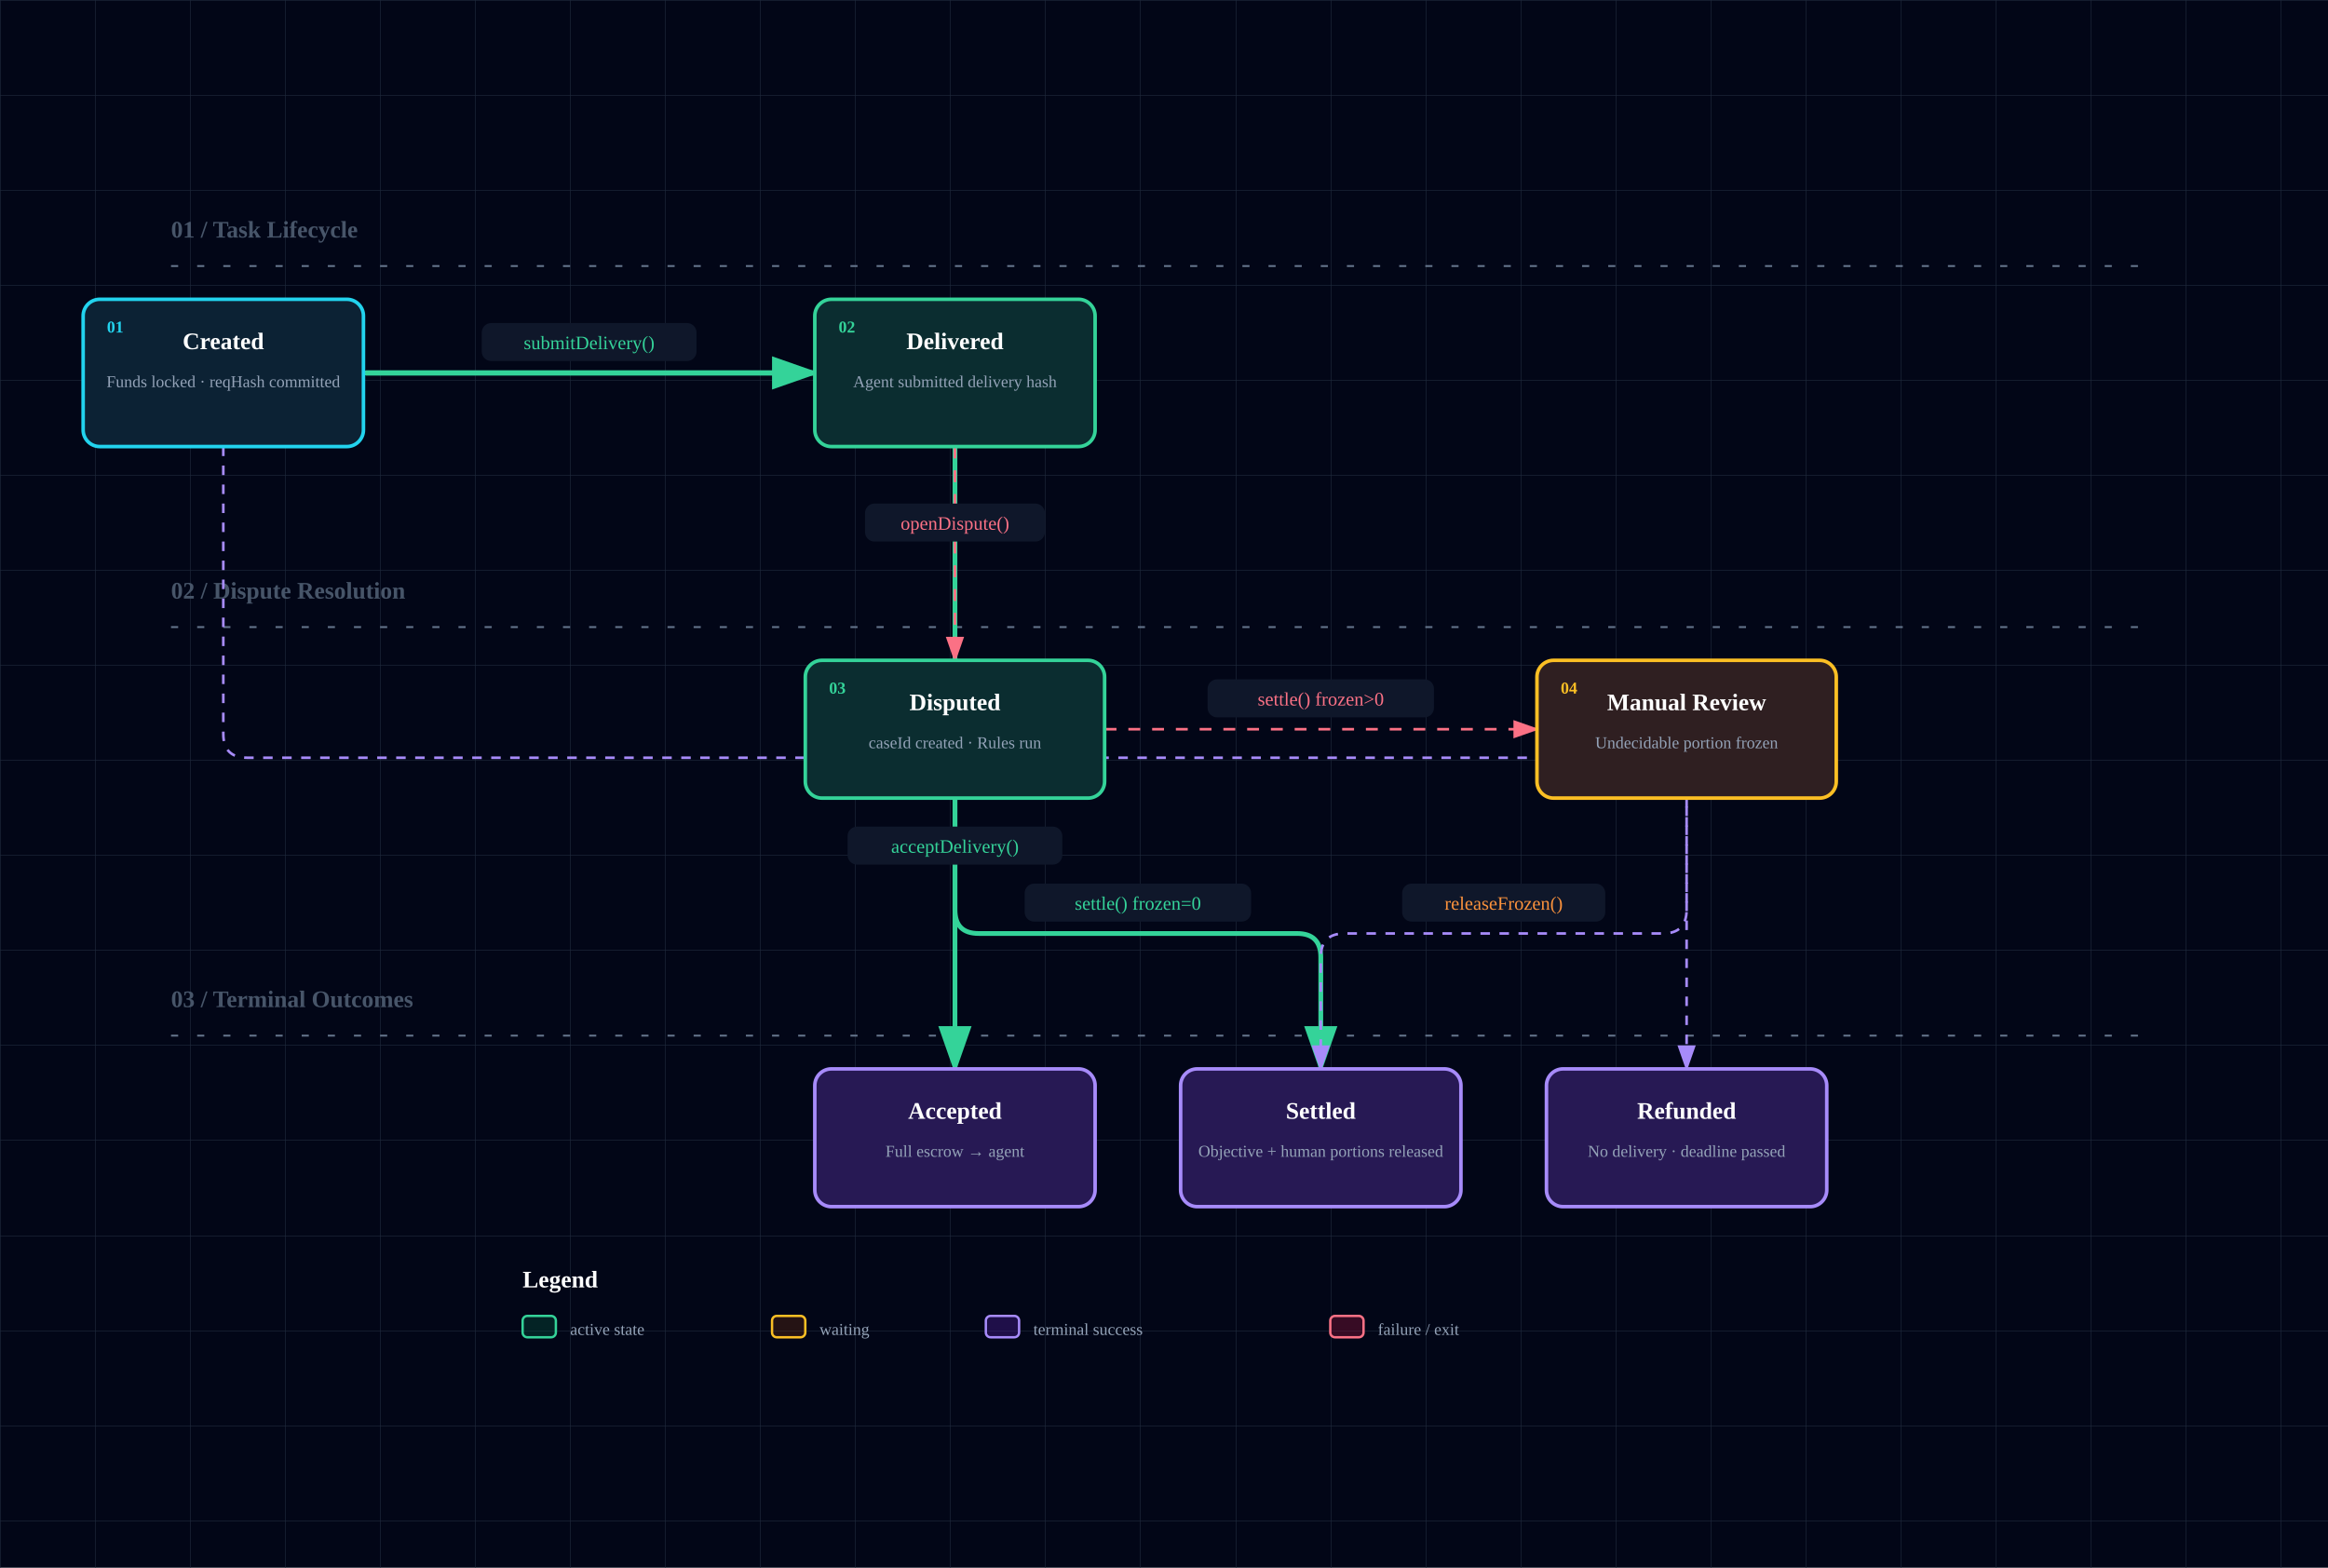
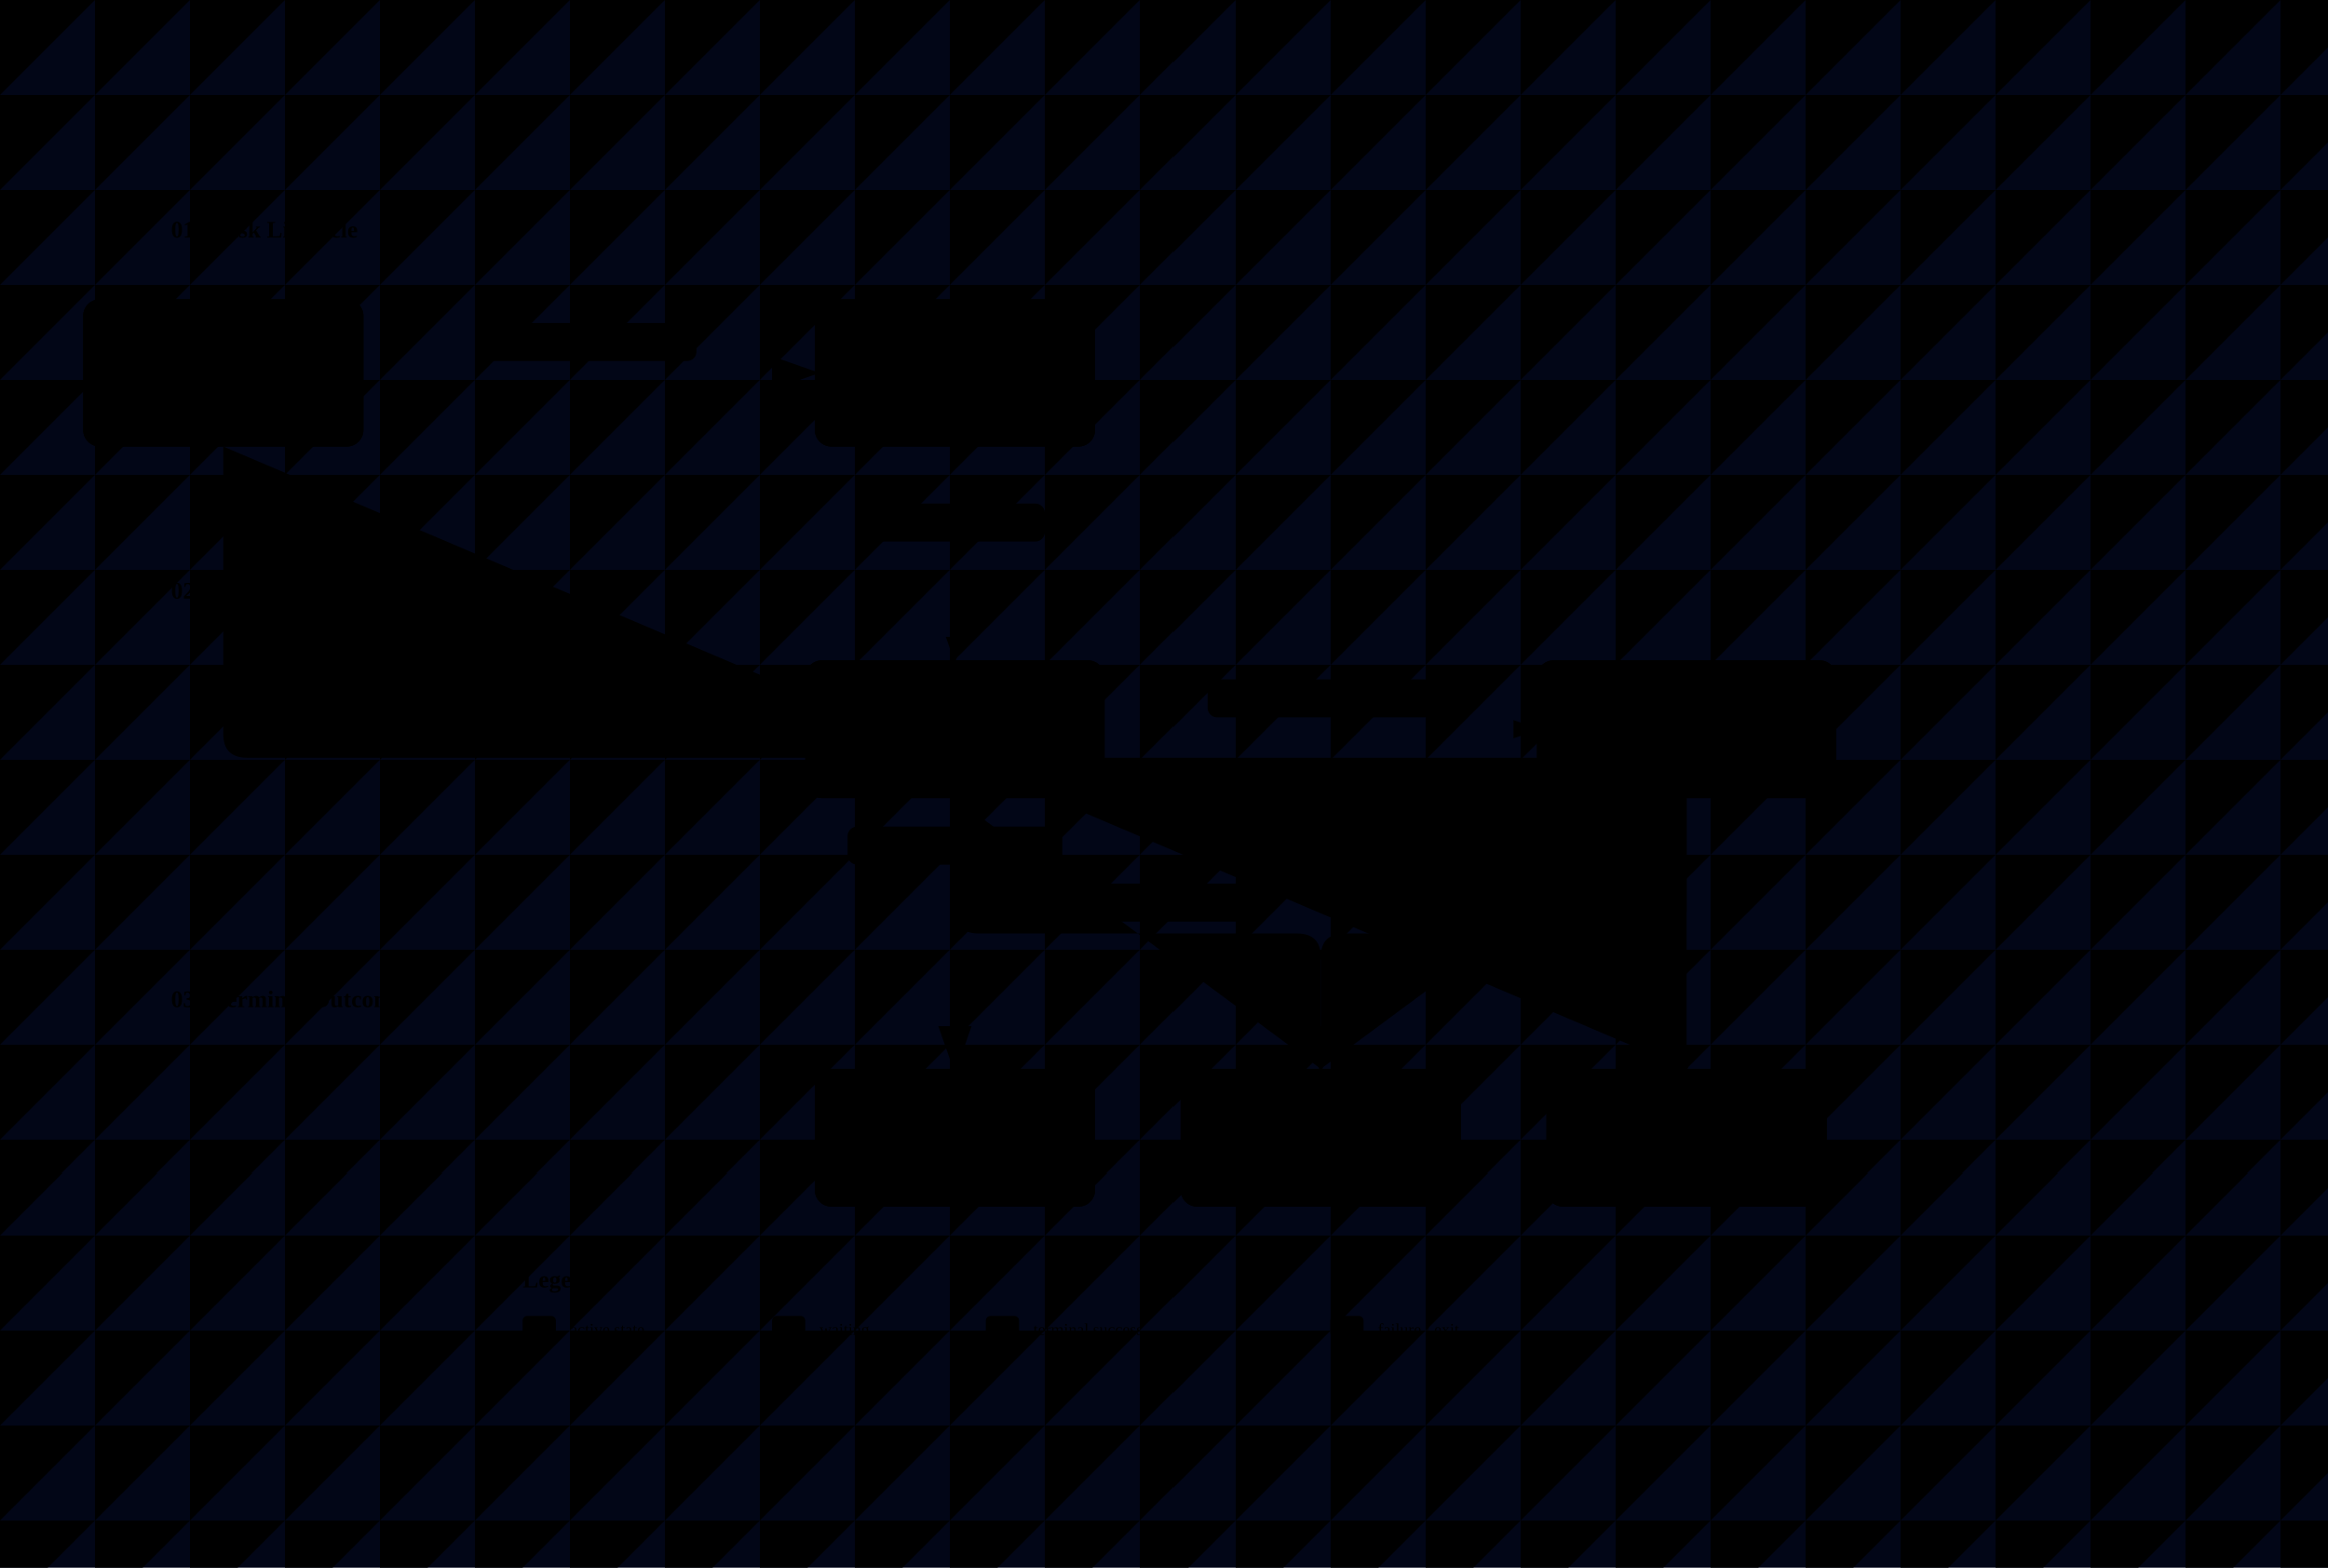
- <svg xmlns="http://www.w3.org/2000/svg" viewBox="0 0 980 660" width="980" height="660">
-   <style>
- 
-   .c-mask       { fill: #0f172a; stroke: none; }
-   .c-frontend   { fill: rgba(8,51,68,0.4);   stroke: #22d3ee; }
-   .c-backend    { fill: rgba(6,78,59,0.4);    stroke: #34d399; }
-   .c-database   { fill: rgba(76,29,149,0.4);  stroke: #a78bfa; }
-   .c-cloud      { fill: rgba(120,53,15,0.3);  stroke: #fbbf24; }
-   .c-security   { fill: rgba(136,19,55,0.4);  stroke: #fb7185; }
-   .c-external   { fill: rgba(30,41,59,0.5);   stroke: #94a3b8; }
-   .c-messagebus { fill: rgba(251,146,60,0.3); stroke: #fb923c; }
-   .c-grid       { fill: none; stroke: #1e293b; }
-   .t-primary    { fill: #ffffff; }
-   .t-muted      { fill: #94a3b8; }
-   .t-dim        { fill: #475569; }
-   .t-frontend   { fill: #22d3ee; }
-   .t-backend    { fill: #34d399; }
-   .t-database   { fill: #a78bfa; }
-   .t-cloud      { fill: #fbbf24; }
-   .t-security   { fill: #fb7185; }
-   .t-external   { fill: #94a3b8; }
-   .t-messagebus { fill: #fb923c; }
-   .a-default    { stroke: #64748b; fill: none; }
-   .a-emphasis   { stroke: #34d399; fill: none; }
-   .a-security   { stroke: #fb7185; fill: none; stroke-dasharray: 5,5; }
-   .a-dashed     { stroke: #a78bfa; fill: none; stroke-dasharray: 4,4; }
-   .m-default    { fill: #64748b; }
-   .m-emphasis   { fill: #34d399; }
-   .m-security   { fill: #fb7185; }
-   .m-dashed     { fill: #a78bfa; }
-   .c-security-group { fill: transparent; stroke: #fb7185; stroke-dasharray: 4,4; }
-   .c-region     { fill: rgba(251,191,36,0.05); stroke: #fbbf24; stroke-dasharray: 8,4; }
-   .c-lane       { fill: rgba(15,23,42,0.22); stroke: #334155; stroke-dasharray: 6,6; }
-   .sv-panel     { fill: rgba(15,23,42,0.5); stroke: #1e293b; }
-   .t-cyan    { fill: #22d3ee; }
-   .t-emerald { fill: #34d399; }
-   .t-violet  { fill: #a78bfa; }
-   .t-amber   { fill: #fbbf24; }
-   .t-rose    { fill: #fb7185; }
-   .t-orange  { fill: #fb923c; }
-   .t-slate   { fill: #94a3b8; }
- 
- </style>
+ <svg xmlns="http://www.w3.org/2000/svg" viewBox="0 0 980 660" role="img" aria-label="TaskEscrow · On-chain State Machine — 8 contract states: creation → delivery → accept | dispute → settle → manual review (lifecycle diagram)">
  <rect width="100%" height="100%" fill="#020617" />
  <defs>
    <marker id="arrowhead" markerWidth="10" markerHeight="7" refX="9" refY="3.5" orient="auto">
      <polygon points="0 0, 10 3.5, 0 7" class="m-default" />
    </marker>
    <marker id="arrowhead-emphasis" markerWidth="10" markerHeight="7" refX="9" refY="3.5" orient="auto">
      <polygon points="0 0, 10 3.5, 0 7" class="m-emphasis" />
    </marker>
    <marker id="arrowhead-security" markerWidth="10" markerHeight="7" refX="9" refY="3.5" orient="auto">
      <polygon points="0 0, 10 3.5, 0 7" class="m-security" />
    </marker>
    <marker id="arrowhead-dashed" markerWidth="10" markerHeight="7" refX="9" refY="3.5" orient="auto">
      <polygon points="0 0, 10 3.5, 0 7" class="m-dashed" />
    </marker>
    <pattern id="grid" width="40" height="40" patternUnits="userSpaceOnUse">
      <path d="M 40 0 L 0 0 0 40" class="c-grid" stroke-width="0.5" />
    </pattern>
  </defs>
  <rect width="100%" height="100%" fill="url(#grid)" />
  <path d="M 72 112 L 908 112" class="a-default" stroke-width="0.8" stroke-dasharray="3,8" />
  <text x="72" y="100" class="t-dim" font-size="10" font-weight="600">01 / Task Lifecycle</text>
  <path d="M 72 264 L 908 264" class="a-default" stroke-width="0.8" stroke-dasharray="3,8" />
  <text x="72" y="252" class="t-dim" font-size="10" font-weight="600">02 / Dispute Resolution</text>
  <path d="M 72 436 L 908 436" class="a-default" stroke-width="0.8" stroke-dasharray="3,8" />
  <text x="72" y="424" class="t-dim" font-size="10" font-weight="600">03 / Terminal Outcomes</text>
  <path d="M 154 157 L 440 157" class="a-emphasis" stroke-width="2.2" marker-end="url(#arrowhead-emphasis)" />
  <path d="M 153 157 L 343 157" class="a-emphasis" stroke-width="2" marker-end="url(#arrowhead-emphasis)" />
  <path d="M 94 188 L 94 309 Q 94 319 104 319 L 700 319 Q 710 319 710 329 L 710 450" class="a-dashed" stroke-width="1.1" marker-end="url(#arrowhead-dashed)" />
  <path d="M 402 188 L 402 319 L 402 319 L 402 450" class="a-emphasis" stroke-width="2" marker-end="url(#arrowhead-emphasis)" />
  <path d="M 402 188 L 402 233 L 402 233 L 402 278" class="a-security" stroke-width="1.1" marker-end="url(#arrowhead-security)" />
  <path d="M 402 336 L 402 383 Q 402 393 412 393 L 546 393 Q 556 393 556 403 L 556 450" class="a-emphasis" stroke-width="2" marker-end="url(#arrowhead-emphasis)" />
  <path d="M 465 307 L 647 307" class="a-security" stroke-width="1.1" marker-end="url(#arrowhead-security)" />
  <path d="M 710 336 L 710 383 Q 710 393 700 393 L 566 393 Q 556 393 556 403 L 556 450" class="a-dashed" stroke-width="1.1" marker-end="url(#arrowhead-dashed)" />
  <rect x="35" y="126" width="118" height="62" rx="7" class="c-mask" />
  <rect x="35" y="126" width="118" height="62" rx="7" class="c-frontend" stroke-width="1.5" />
  <text x="45" y="140" class="t-frontend" font-size="7" font-weight="700">01</text>
  <text x="94" y="147" class="t-primary" font-size="10" font-weight="600" text-anchor="middle">Created</text>
  <text x="94" y="163" class="t-muted" font-size="7" text-anchor="middle">Funds locked · reqHash committed</text>
  <rect x="343" y="126" width="118" height="62" rx="7" class="c-mask" />
  <rect x="343" y="126" width="118" height="62" rx="7" class="c-backend" stroke-width="1.5" />
  <text x="353" y="140" class="t-backend" font-size="7" font-weight="700">02</text>
  <text x="402" y="147" class="t-primary" font-size="10" font-weight="600" text-anchor="middle">Delivered</text>
  <text x="402" y="163" class="t-muted" font-size="7" text-anchor="middle">Agent submitted delivery hash</text>
  <rect x="339" y="278" width="126" height="58" rx="7" class="c-mask" />
  <rect x="339" y="278" width="126" height="58" rx="7" class="c-backend" stroke-width="1.5" />
  <text x="349" y="292" class="t-backend" font-size="7" font-weight="700">03</text>
  <text x="402" y="299" class="t-primary" font-size="10" font-weight="600" text-anchor="middle">Disputed</text>
  <text x="402" y="315" class="t-muted" font-size="7" text-anchor="middle">caseId created · Rules run</text>
  <rect x="647" y="278" width="126" height="58" rx="7" class="c-mask" />
  <rect x="647" y="278" width="126" height="58" rx="7" class="c-cloud" stroke-width="1.5" />
  <text x="657" y="292" class="t-cloud" font-size="7" font-weight="700">04</text>
  <text x="710" y="299" class="t-primary" font-size="10" font-weight="600" text-anchor="middle">Manual Review</text>
  <text x="710" y="315" class="t-muted" font-size="7" text-anchor="middle">Undecidable portion frozen</text>
  <rect x="343" y="450" width="118" height="58" rx="7" class="c-mask" />
  <rect x="343" y="450" width="118" height="58" rx="7" class="c-database" stroke-width="1.5" />
  <text x="402" y="471" class="t-primary" font-size="10" font-weight="600" text-anchor="middle">Accepted</text>
  <text x="402" y="487" class="t-muted" font-size="7" text-anchor="middle">Full escrow → agent</text>
  <rect x="497" y="450" width="118" height="58" rx="7" class="c-mask" />
  <rect x="497" y="450" width="118" height="58" rx="7" class="c-database" stroke-width="1.5" />
  <text x="556" y="471" class="t-primary" font-size="10" font-weight="600" text-anchor="middle">Settled</text>
  <text x="556" y="487" class="t-muted" font-size="7" text-anchor="middle">Objective + human portions released</text>
  <rect x="651" y="450" width="118" height="58" rx="7" class="c-mask" />
  <rect x="651" y="450" width="118" height="58" rx="7" class="c-database" stroke-width="1.5" />
  <text x="710" y="471" class="t-primary" font-size="10" font-weight="600" text-anchor="middle">Refunded</text>
  <text x="710" y="487" class="t-muted" font-size="7" text-anchor="middle">No delivery · deadline passed</text>
  <rect x="202.8" y="136" width="90.4" height="16" rx="4" class="c-mask" />
  <text x="248" y="147" class="t-backend" font-size="8" text-anchor="middle">submitDelivery()</text>
  <rect x="356.8" y="348" width="90.4" height="16" rx="4" class="c-mask" />
  <text x="402" y="359" class="t-backend" font-size="8" text-anchor="middle">acceptDelivery()</text>
  <rect x="364.15" y="212" width="75.7" height="16" rx="4" class="c-mask" />
  <text x="402" y="223" class="t-security" font-size="8" text-anchor="middle">openDispute()</text>
  <rect x="431.35" y="372" width="95.3" height="16" rx="4" class="c-mask" />
  <text x="479" y="383" class="t-backend" font-size="8" text-anchor="middle">settle() frozen=0</text>
  <rect x="508.35" y="286" width="95.3" height="16" rx="4" class="c-mask" />
  <text x="556" y="297" class="t-security" font-size="8" text-anchor="middle">settle() frozen&gt;0</text>
  <rect x="590.25" y="372" width="85.5" height="16" rx="4" class="c-mask" />
  <text x="633" y="383" class="t-messagebus" font-size="8" text-anchor="middle">releaseFrozen()</text>
  <text x="220" y="542" class="t-primary" font-size="10" font-weight="600">Legend</text>
  <rect x="220" y="554" width="14" height="9" rx="2" class="c-backend" stroke-width="1" />
  <text x="240" y="562" class="t-muted" font-size="7">active state</text>
  <rect x="325" y="554" width="14" height="9" rx="2" class="c-cloud" stroke-width="1" />
  <text x="345" y="562" class="t-muted" font-size="7">waiting</text>
  <rect x="415" y="554" width="14" height="9" rx="2" class="c-database" stroke-width="1" />
  <text x="435" y="562" class="t-muted" font-size="7">terminal success</text>
  <rect x="560" y="554" width="14" height="9" rx="2" class="c-security" stroke-width="1" />
  <text x="580" y="562" class="t-muted" font-size="7">failure / exit</text>
</svg>
